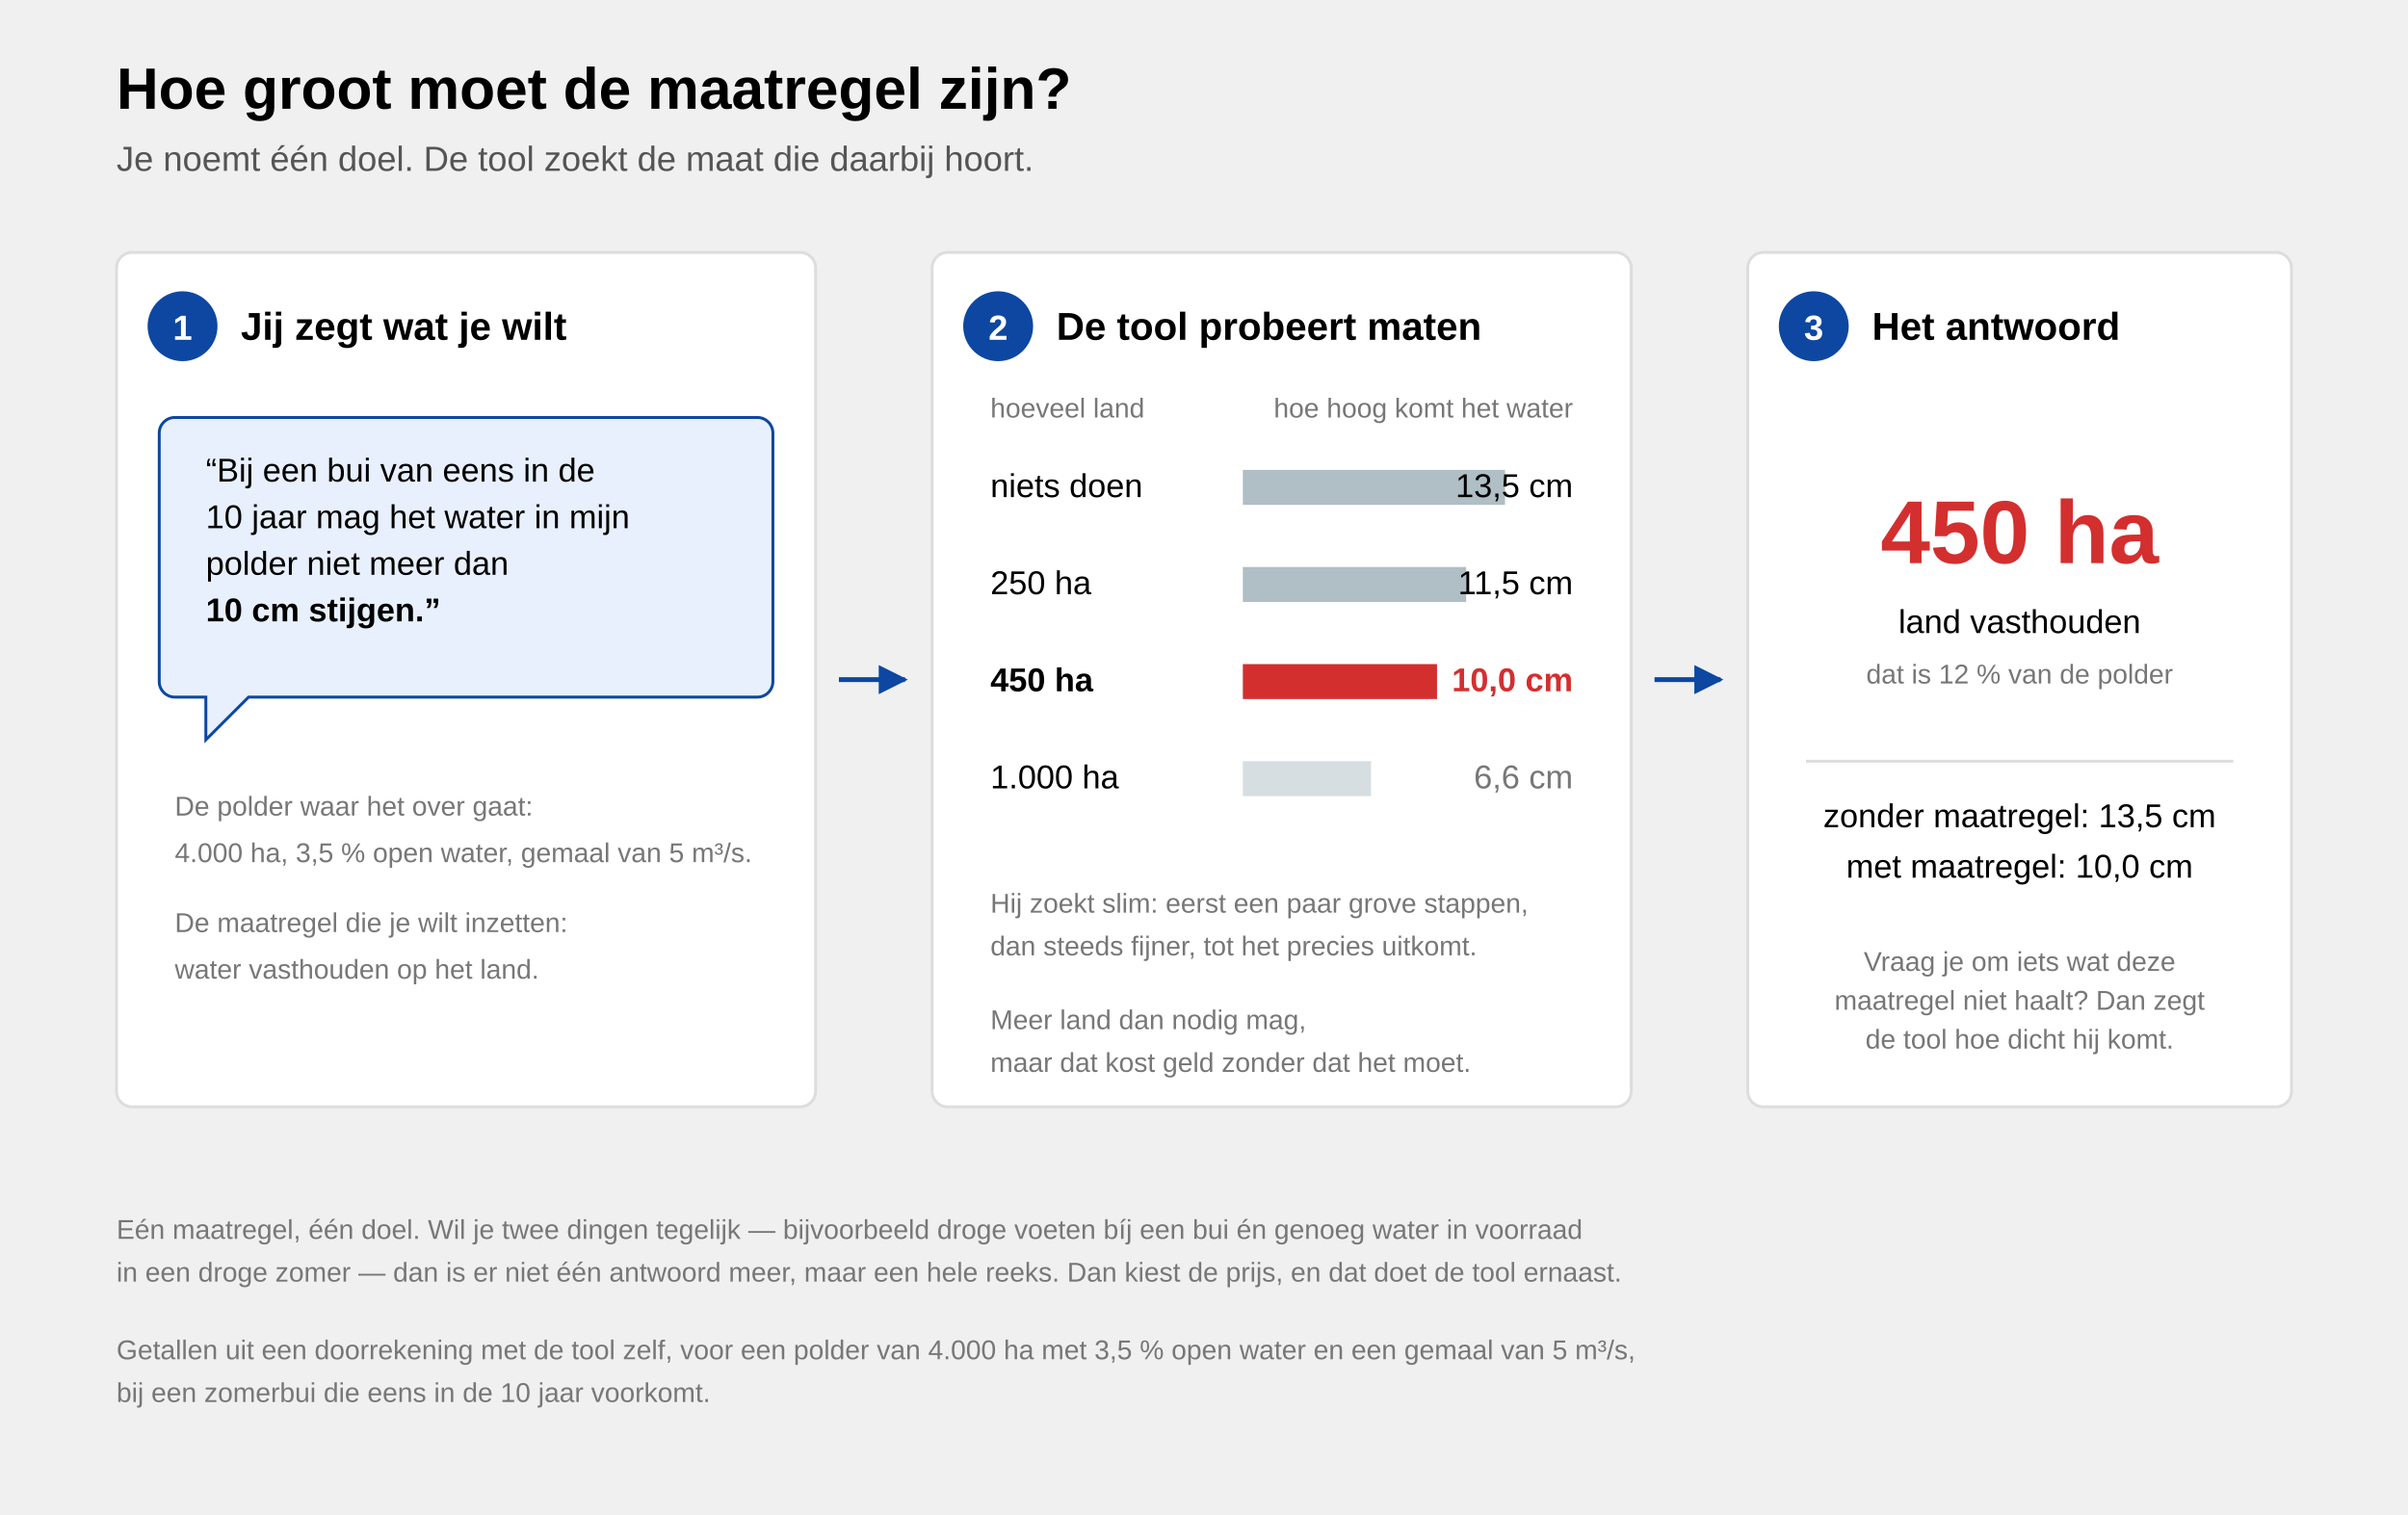
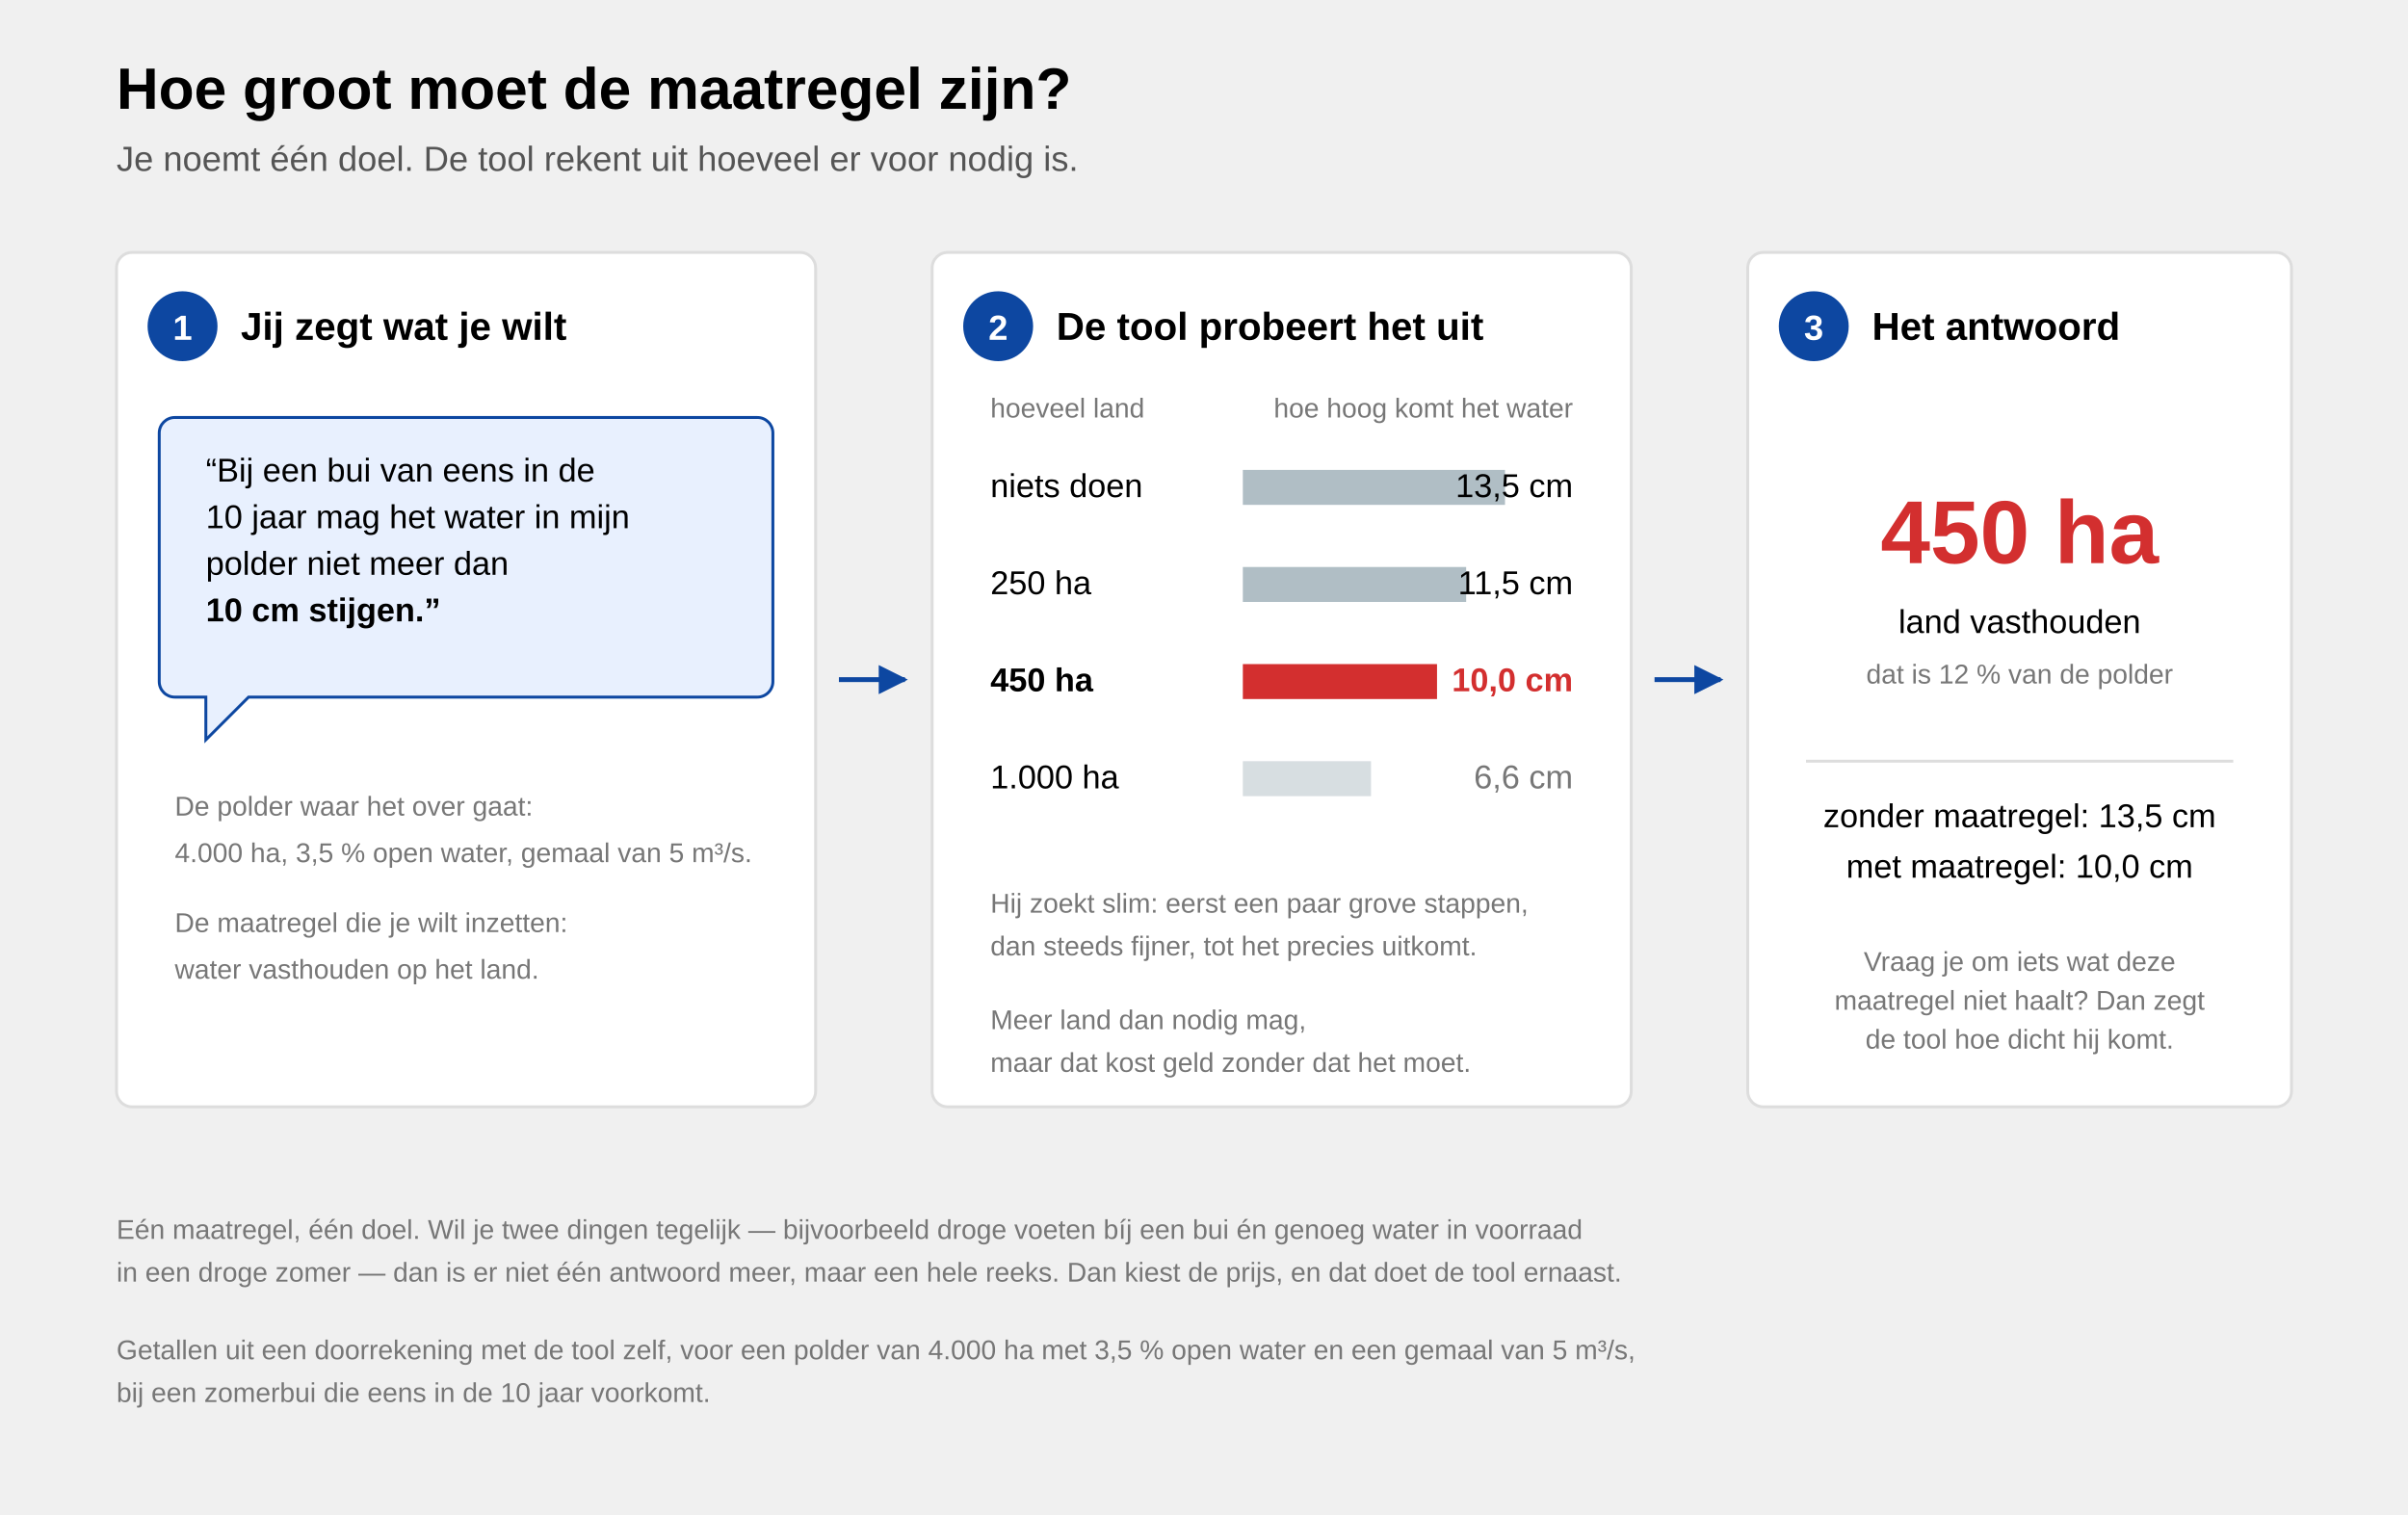
<svg xmlns="http://www.w3.org/2000/svg" width="1240" height="780" viewBox="0 0 1240 780">
  <style>
    .title { font-family: Arial, sans-serif; font-size: 30px; font-weight: bold; }
    .subtitle { font-family: Arial, sans-serif; font-size: 18px; fill: #555555; }
    .card { fill: #FFFFFF; stroke: #DDDDDD; stroke-width: 1.5; }
    .card-head { font-family: Arial, sans-serif; font-size: 20px; font-weight: bold; }
    .body { font-family: Arial, sans-serif; font-size: 17px; }
    .small { font-family: Arial, sans-serif; font-size: 14px; fill: #777777; }
    .badge { fill: #0D47A1; }
    .badge-text { font-family: Arial, sans-serif; font-size: 18px; font-weight: bold; fill: #FFFFFF; }
    .bubble { fill: #E8F0FE; stroke: #0D47A1; stroke-width: 1.5; }
    .bar { fill: #B0BEC5; }
    .bar-answer { fill: #D32F2F; }
    .answer { font-family: Arial, sans-serif; fill: #D32F2F; }
    .step-arrow { fill: none; stroke: #0D47A1; stroke-width: 2.5; }
  </style>
  <defs>
    <marker id="step" viewBox="0 0 10 10" refX="9" refY="5" markerWidth="6" markerHeight="6" orient="auto-start-reverse">
      <path d="M 0,0 L 10,5 L 0,10 z" fill="#0D47A1" />
    </marker>
  </defs>
  <text class="title" x="60" y="56">Hoe groot moet de maatregel zijn?</text>
-   <text class="subtitle" x="60" y="88">Je noemt één doel. De tool zoekt de maat die daarbij hoort.</text>
+   <text class="subtitle" x="60" y="88">Je noemt één doel. De tool rekent uit hoeveel er voor nodig is.</text>
  <rect class="card" x="60" y="130" width="360" height="440" rx="8" />
  <circle class="badge" cx="94" cy="168" r="18" />
  <text class="badge-text" x="94" y="175" text-anchor="middle">1</text>
  <text class="card-head" x="124" y="175">Jij zegt wat je wilt</text>
  <path class="bubble" d="M 90,215 h 300 a 8,8 0 0 1 8,8 v 128 a 8,8 0 0 1 -8,8 h -262                           l -22,22 v -22 h -16 a 8,8 0 0 1 -8,-8 v -128 a 8,8 0 0 1 8,-8 z" />
  <text class="body" x="106" y="248">“Bij een bui van eens in de</text>
  <text class="body" x="106" y="272">10 jaar mag het water in mijn</text>
  <text class="body" x="106" y="296">polder niet meer dan</text>
  <text class="body" x="106" y="320" font-weight="bold">10 cm stijgen.”</text>
  <text class="small" x="90" y="420">De polder waar het over gaat:</text>
  <text class="small" x="90" y="444">4.000 ha, 3,5 % open water, gemaal van 5 m³/s.</text>
  <text class="small" x="90" y="480">De maatregel die je wilt inzetten:</text>
  <text class="small" x="90" y="504">water vasthouden op het land.</text>
  <path class="step-arrow" d="M 432,350 h 34" marker-end="url(#step)" />
  <rect class="card" x="480" y="130" width="360" height="440" rx="8" />
  <circle class="badge" cx="514" cy="168" r="18" />
  <text class="badge-text" x="514" y="175" text-anchor="middle">2</text>
-   <text class="card-head" x="544" y="175">De tool probeert maten</text>
+   <text class="card-head" x="544" y="175">De tool probeert het uit</text>
  <text class="small" x="510" y="215">hoeveel land</text>
  <text class="small" x="810" y="215" text-anchor="end">hoe hoog komt het water</text>
  <text class="body" x="510" y="256">niets doen</text>
  <rect class="bar" x="640" y="242" width="135" height="18" />
  <text class="body" x="810" y="256" text-anchor="end">13,5 cm</text>
  <text class="body" x="510" y="306">250 ha</text>
  <rect class="bar" x="640" y="292" width="115" height="18" />
  <text class="body" x="810" y="306" text-anchor="end">11,5 cm</text>
  <text class="body" x="510" y="356" font-weight="bold">450 ha</text>
  <rect class="bar-answer" x="640" y="342" width="100" height="18" />
  <text class="answer" x="810" y="356" text-anchor="end" font-size="17px" font-weight="bold">10,0 cm</text>
  <text class="body" x="510" y="406">1.000 ha</text>
  <rect class="bar" x="640" y="392" width="66" height="18" fill-opacity="0.5" />
  <text class="body" x="810" y="406" text-anchor="end" fill="#777777">6,6 cm</text>
  <text class="small" x="510" y="470">Hij zoekt slim: eerst een paar grove stappen,</text>
  <text class="small" x="510" y="492">dan steeds fijner, tot het precies uitkomt.</text>
  <text class="small" x="510" y="530">Meer land dan nodig mag,</text>
  <text class="small" x="510" y="552">maar dat kost geld zonder dat het moet.</text>
  <path class="step-arrow" d="M 852,350 h 34" marker-end="url(#step)" />
  <rect class="card" x="900" y="130" width="280" height="440" rx="8" />
  <circle class="badge" cx="934" cy="168" r="18" />
  <text class="badge-text" x="934" y="175" text-anchor="middle">3</text>
  <text class="card-head" x="964" y="175">Het antwoord</text>
  <text class="answer" x="1040" y="290" text-anchor="middle" font-size="46px" font-weight="bold">450 ha</text>
  <text class="body" x="1040" y="326" text-anchor="middle">land vasthouden</text>
  <text class="small" x="1040" y="352" text-anchor="middle">dat is 12 % van de polder</text>
  <line x1="930" y1="392" x2="1150" y2="392" stroke="#DDDDDD" stroke-width="1.5" />
  <text class="body" x="1040" y="426" text-anchor="middle">zonder maatregel: 13,5 cm</text>
  <text class="body" x="1040" y="452" text-anchor="middle">met maatregel: 10,0 cm</text>
  <text class="small" x="1040" y="500" text-anchor="middle">Vraag je om iets wat deze</text>
  <text class="small" x="1040" y="520" text-anchor="middle">maatregel niet haalt? Dan zegt</text>
  <text class="small" x="1040" y="540" text-anchor="middle">de tool hoe dicht hij komt.</text>
  <text class="small" x="60" y="638">Eén maatregel, één doel. Wil je twee dingen tegelijk — bijvoorbeeld droge voeten bíj een bui én genoeg water in voorraad</text>
  <text class="small" x="60" y="660">in een droge zomer — dan is er niet één antwoord meer, maar een hele reeks. Dan kiest de prijs, en dat doet de tool ernaast.</text>
  <text class="small" x="60" y="700">Getallen uit een doorrekening met de tool zelf, voor een polder van 4.000 ha met 3,5 % open water en een gemaal van 5 m³/s,</text>
  <text class="small" x="60" y="722">bij een zomerbui die eens in de 10 jaar voorkomt.</text>
</svg>
